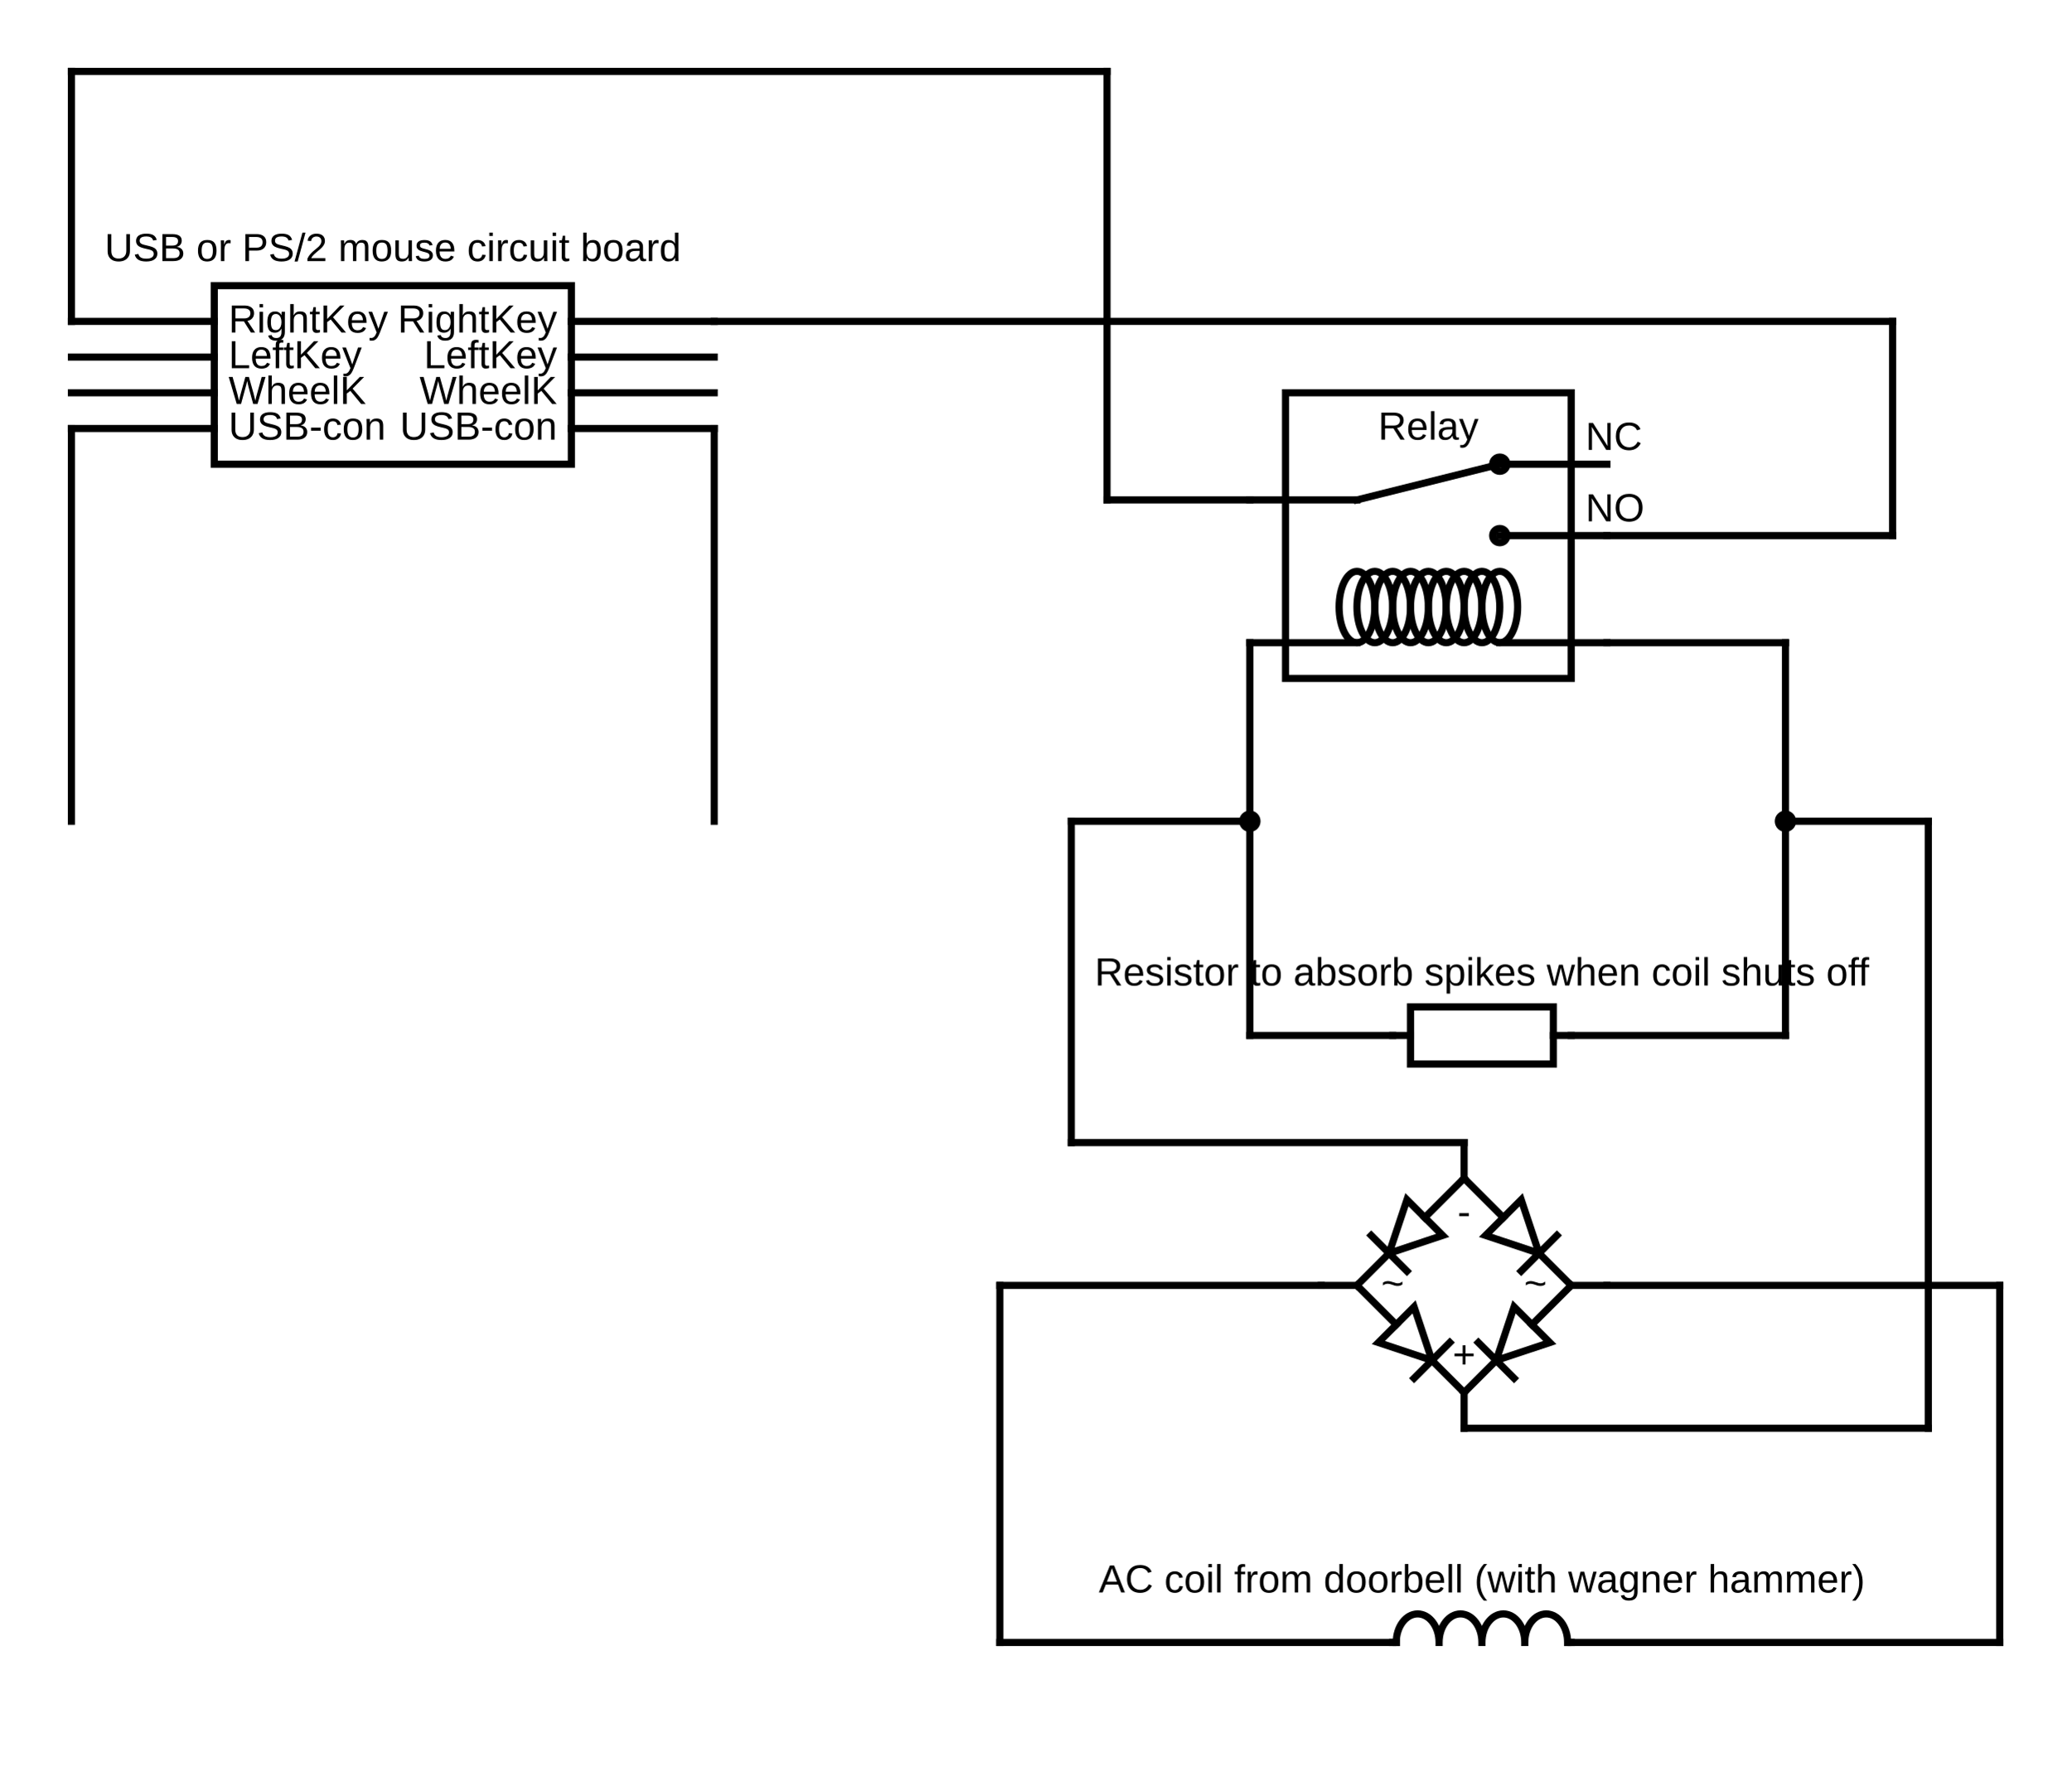
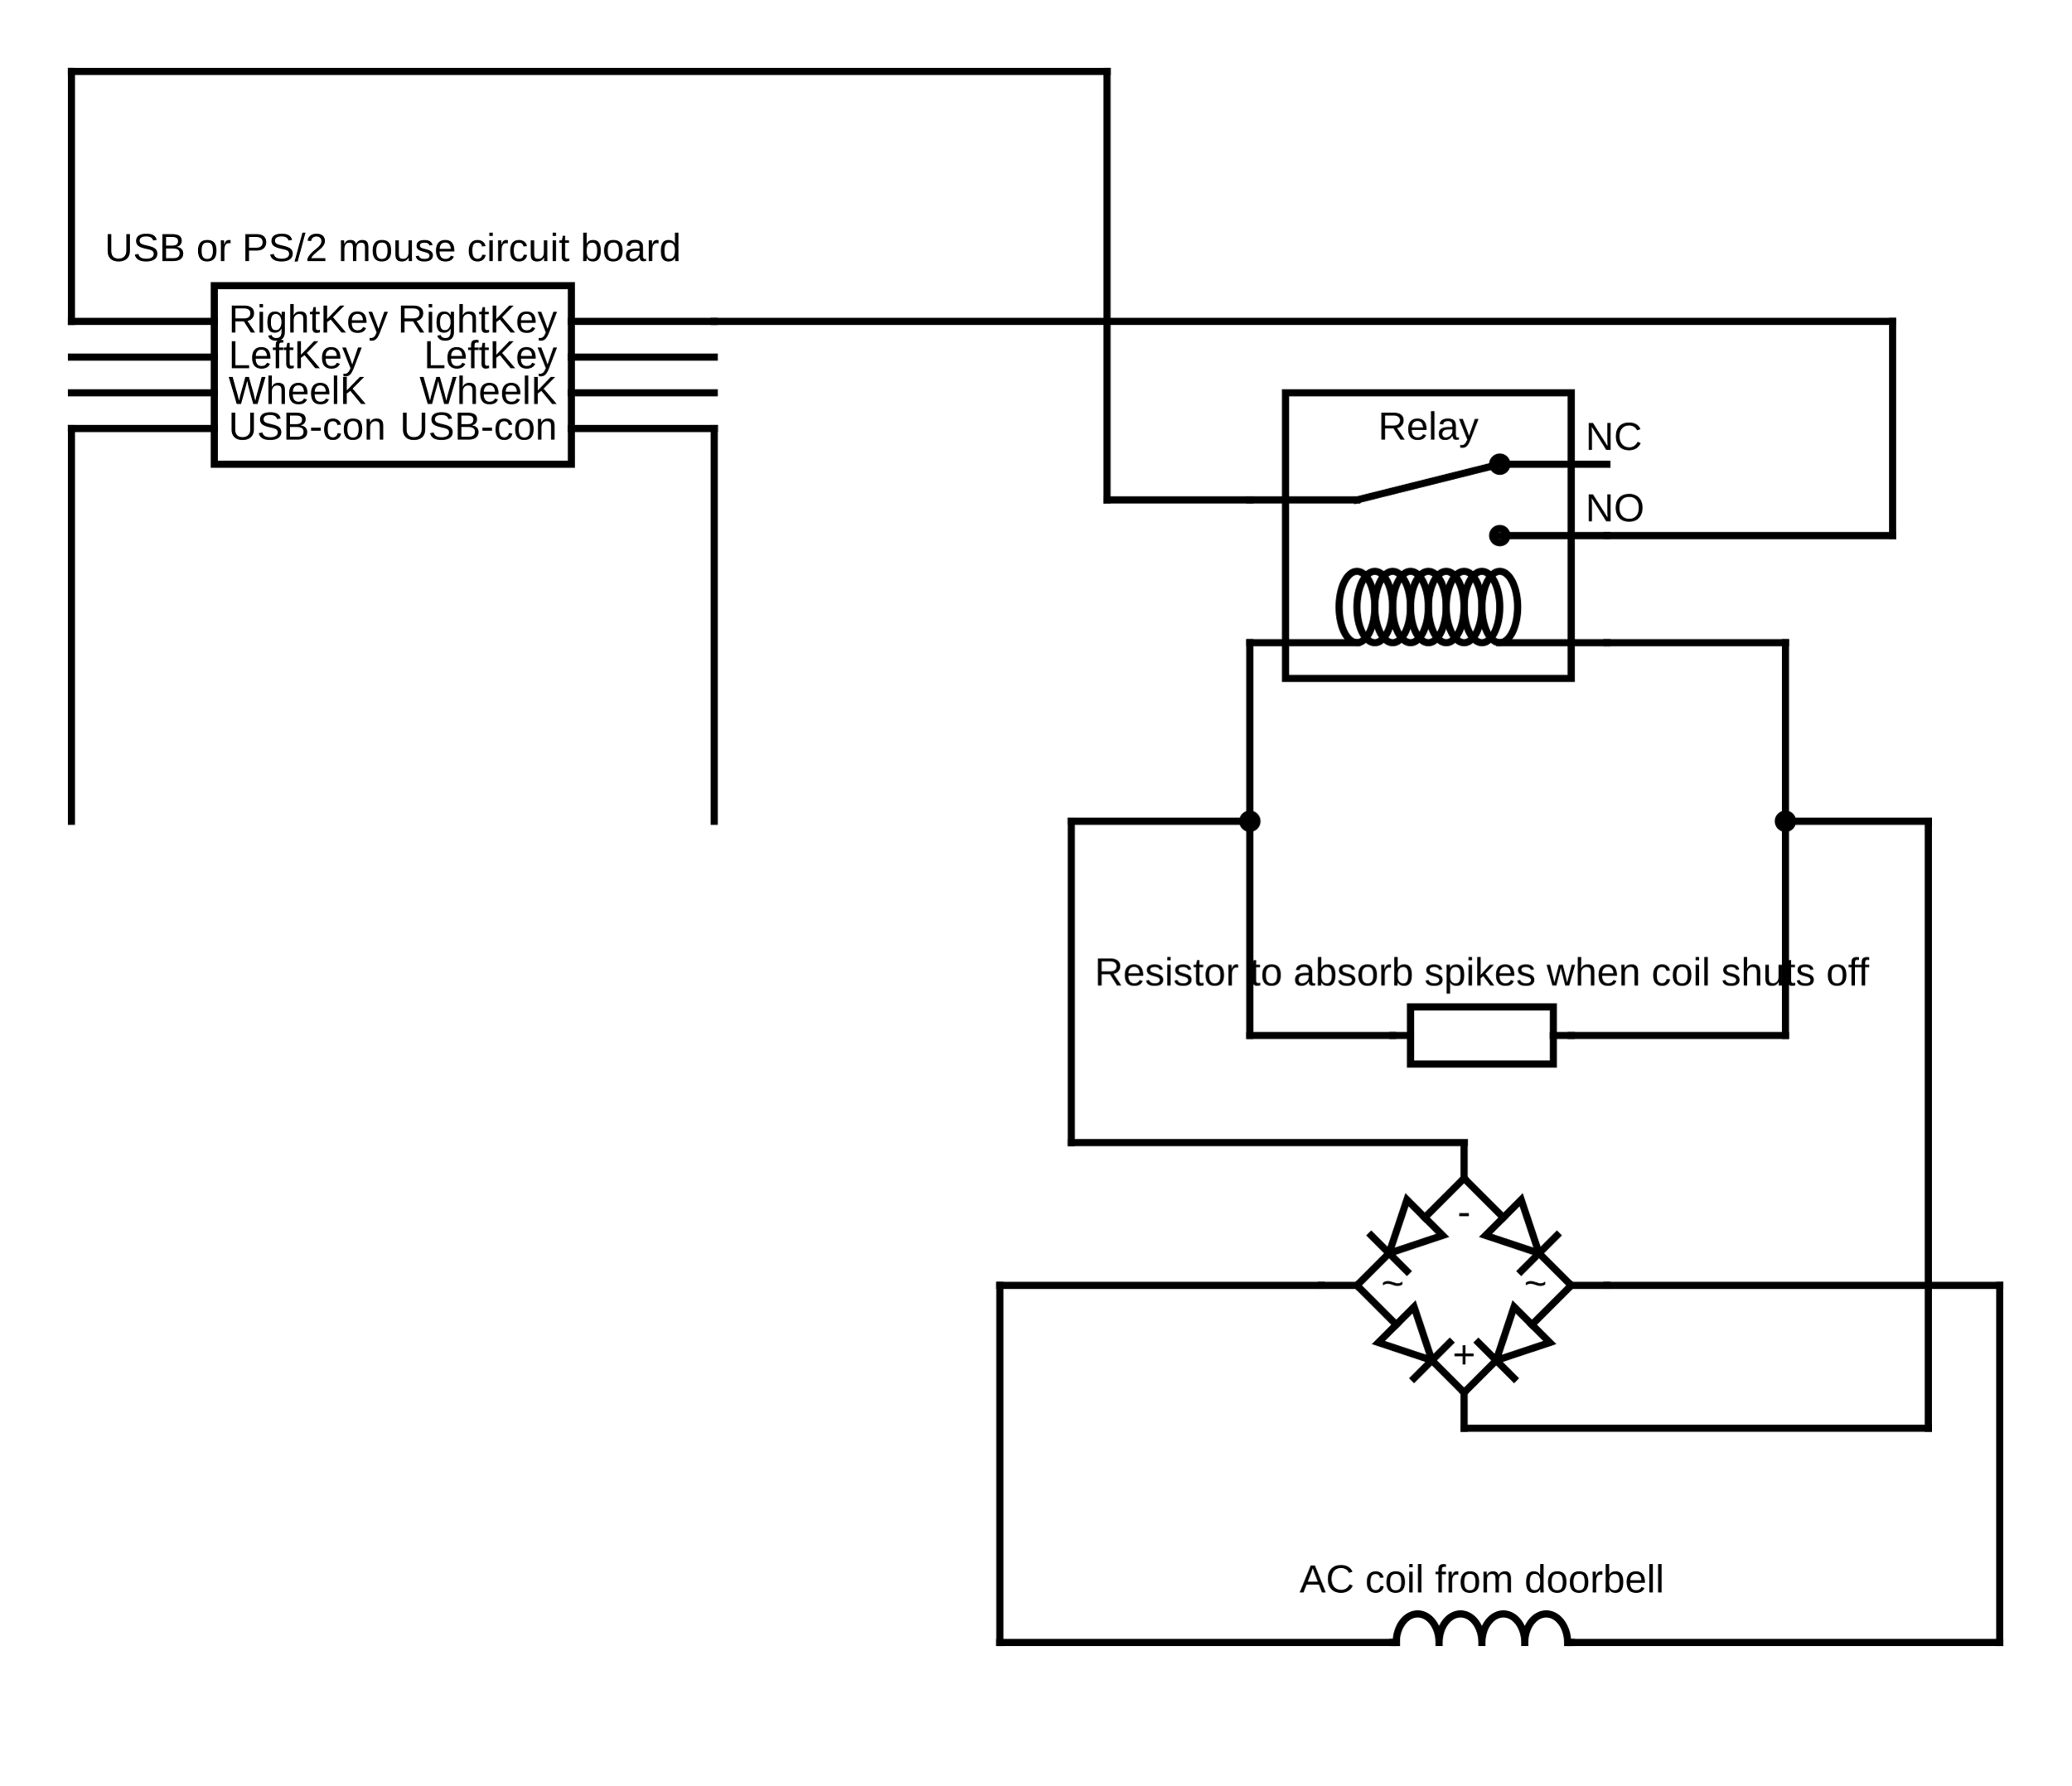
<svg xmlns="http://www.w3.org/2000/svg" version="1.1" width="580" height="500">
  <line x1="450" y1="150" x2="530" y2="150" style="stroke:rgb(0, 0, 0);stroke-linecap:square;stroke-width:2" />
  <line x1="200" y1="120" x2="200" y2="230" style="stroke:rgb(0, 0, 0);stroke-linecap:square;stroke-width:2" />
  <line x1="20" y1="120" x2="20" y2="230" style="stroke:rgb(0, 0, 0);stroke-linecap:square;stroke-width:2" />
  <line x1="530" y1="90" x2="530" y2="150" style="stroke:rgb(0, 0, 0);stroke-linecap:square;stroke-width:2" />
  <line x1="200" y1="90" x2="530" y2="90" style="stroke:rgb(0, 0, 0);stroke-linecap:square;stroke-width:2" />
  <line x1="310" y1="140" x2="350" y2="140" style="stroke:rgb(0, 0, 0);stroke-linecap:square;stroke-width:2" />
  <line x1="310" y1="20" x2="310" y2="140" style="stroke:rgb(0, 0, 0);stroke-linecap:square;stroke-width:2" />
  <line x1="20" y1="20" x2="310" y2="20" style="stroke:rgb(0, 0, 0);stroke-linecap:square;stroke-width:2" />
  <line x1="20" y1="20" x2="20" y2="90" style="stroke:rgb(0, 0, 0);stroke-linecap:square;stroke-width:2" />
  <text x="110" y="70" style="font-family:Arial;font-size:11px;text-anchor:middle" dominant-baseline="middle" transform="rotate(0, 110, 70)">USB or PS/2 mouse circuit board</text>
  <rect x="60" y="80" width="100" height="50" style="fill-opacity:0;fill:rgb(0, 0, 0);stroke:rgb(0, 0, 0);stroke-width:2" />
  <line x1="20" y1="90" x2="60" y2="90" style="stroke:rgb(0, 0, 0);stroke-linecap:square;stroke-width:2" />
  <text x="64" y="90" style="font-family:Arial;font-size:11px;text-anchor:start" dominant-baseline="middle" transform="rotate(0, 64, 90)">RightKey</text>
  <line x1="160" y1="90" x2="200" y2="90" style="stroke:rgb(0, 0, 0);stroke-linecap:square;stroke-width:2" />
  <text x="156" y="90" style="font-family:Arial;font-size:11px;text-anchor:end" dominant-baseline="middle" transform="rotate(0, 156, 90)">RightKey</text>
  <line x1="20" y1="100" x2="60" y2="100" style="stroke:rgb(0, 0, 0);stroke-linecap:square;stroke-width:2" />
  <text x="64" y="100" style="font-family:Arial;font-size:11px;text-anchor:start" dominant-baseline="middle" transform="rotate(0, 64, 100)">LeftKey</text>
  <line x1="160" y1="100" x2="200" y2="100" style="stroke:rgb(0, 0, 0);stroke-linecap:square;stroke-width:2" />
  <text x="156" y="100" style="font-family:Arial;font-size:11px;text-anchor:end" dominant-baseline="middle" transform="rotate(0, 156, 100)">LeftKey</text>
  <line x1="20" y1="110" x2="60" y2="110" style="stroke:rgb(0, 0, 0);stroke-linecap:square;stroke-width:2" />
  <text x="64" y="110" style="font-family:Arial;font-size:11px;text-anchor:start" dominant-baseline="middle" transform="rotate(0, 64, 110)">WheelK</text>
  <line x1="160" y1="110" x2="200" y2="110" style="stroke:rgb(0, 0, 0);stroke-linecap:square;stroke-width:2" />
  <text x="156" y="110" style="font-family:Arial;font-size:11px;text-anchor:end" dominant-baseline="middle" transform="rotate(0, 156, 110)">WheelK</text>
  <line x1="20" y1="120" x2="60" y2="120" style="stroke:rgb(0, 0, 0);stroke-linecap:square;stroke-width:2" />
  <text x="64" y="120" style="font-family:Arial;font-size:11px;text-anchor:start" dominant-baseline="middle" transform="rotate(0, 64, 120)">USB-con</text>
  <line x1="160" y1="120" x2="200" y2="120" style="stroke:rgb(0, 0, 0);stroke-linecap:square;stroke-width:2" />
  <text x="156" y="120" style="font-family:Arial;font-size:11px;text-anchor:end" dominant-baseline="middle" transform="rotate(0, 156, 120)">USB-con</text>
  <line x1="560" y1="360" x2="560" y2="460" style="stroke:rgb(0, 0, 0);stroke-linecap:square;stroke-width:2" />
  <line x1="440" y1="460" x2="560" y2="460" style="stroke:rgb(0, 0, 0);stroke-linecap:square;stroke-width:2" />
  <line x1="280" y1="460" x2="390" y2="460" style="stroke:rgb(0, 0, 0);stroke-linecap:square;stroke-width:2" />
  <line x1="280" y1="360" x2="280" y2="460" style="stroke:rgb(0, 0, 0);stroke-linecap:square;stroke-width:2" />
  <line x1="500" y1="230" x2="540" y2="230" style="stroke:rgb(0, 0, 0);stroke-linecap:square;stroke-width:2" />
  <line x1="540" y1="230" x2="540" y2="400" style="stroke:rgb(0, 0, 0);stroke-linecap:square;stroke-width:2" />
  <line x1="410" y1="400" x2="540" y2="400" style="stroke:rgb(0, 0, 0);stroke-linecap:square;stroke-width:2" />
  <line x1="300" y1="230" x2="350" y2="230" style="stroke:rgb(0, 0, 0);stroke-linecap:square;stroke-width:2" />
  <line x1="300" y1="230" x2="300" y2="320" style="stroke:rgb(0, 0, 0);stroke-linecap:square;stroke-width:2" />
  <line x1="300" y1="320" x2="410" y2="320" style="stroke:rgb(0, 0, 0);stroke-linecap:square;stroke-width:2" />
  <line x1="450" y1="360" x2="560" y2="360" style="stroke:rgb(0, 0, 0);stroke-linecap:square;stroke-width:2" />
  <line x1="280" y1="360" x2="370" y2="360" style="stroke:rgb(0, 0, 0);stroke-linecap:square;stroke-width:2" />
  <line x1="500" y1="180" x2="500" y2="290" style="stroke:rgb(0, 0, 0);stroke-linecap:square;stroke-width:2" />
  <line x1="440" y1="290" x2="500" y2="290" style="stroke:rgb(0, 0, 0);stroke-linecap:square;stroke-width:2" />
  <line x1="350" y1="290" x2="390" y2="290" style="stroke:rgb(0, 0, 0);stroke-linecap:square;stroke-width:2" />
  <line x1="450" y1="180" x2="500" y2="180" style="stroke:rgb(0, 0, 0);stroke-linecap:square;stroke-width:2" />
  <line x1="390" y1="290" x2="395" y2="290" style="stroke:rgb(0, 0, 0);stroke-linecap:square;stroke-width:2" />
  <line x1="435" y1="290" x2="440" y2="290" style="stroke:rgb(0, 0, 0);stroke-linecap:square;stroke-width:2" />
  <rect x="395" y="282" width="40" height="16" style="fill-opacity:0;fill:rgb(0, 0, 0);stroke:rgb(0, 0, 0);stroke-width:2" />
  <text x="415" y="276" style="font-family:Arial;font-size:11px;text-anchor:middle" dominant-baseline="baseline" transform="rotate(0, 415, 276)">Resistor to absorb spikes when coil shuts off</text>
  <line x1="350" y1="180" x2="350" y2="290" style="stroke:rgb(0, 0, 0);stroke-linecap:square;stroke-width:2" />
  <line x1="410" y1="320" x2="410" y2="330" style="stroke:rgb(0, 0, 0);stroke-linecap:square;stroke-width:2" />
  <line x1="410" y1="390" x2="410" y2="400" style="stroke:rgb(0, 0, 0);stroke-linecap:square;stroke-width:2" />
  <line x1="370" y1="360" x2="380" y2="360" style="stroke:rgb(0, 0, 0);stroke-linecap:square;stroke-width:2" />
  <line x1="440" y1="360" x2="450" y2="360" style="stroke:rgb(0, 0, 0);stroke-linecap:square;stroke-width:2" />
  <line x1="410" y1="330" x2="421" y2="341" style="stroke:rgb(0, 0, 0);stroke-linecap:square;stroke-width:2" />
  <line x1="431" y1="351" x2="440" y2="360" style="stroke:rgb(0, 0, 0);stroke-linecap:square;stroke-width:2" />
  <line x1="440" y1="360" x2="429" y2="371" style="stroke:rgb(0, 0, 0);stroke-linecap:square;stroke-width:2" />
  <line x1="419" y1="381" x2="410" y2="390" style="stroke:rgb(0, 0, 0);stroke-linecap:square;stroke-width:2" />
  <line x1="410" y1="390" x2="401" y2="381" style="stroke:rgb(0, 0, 0);stroke-linecap:square;stroke-width:2" />
  <line x1="391" y1="371" x2="380" y2="360" style="stroke:rgb(0, 0, 0);stroke-linecap:square;stroke-width:2" />
  <line x1="380" y1="360" x2="389" y2="351" style="stroke:rgb(0, 0, 0);stroke-linecap:square;stroke-width:2" />
  <line x1="399" y1="341" x2="410" y2="330" style="stroke:rgb(0, 0, 0);stroke-linecap:square;stroke-width:2" />
  <path d="M 421,341 L 426,336 L 431,351 L 416,346 L 421,341" style="fill-opacity:0;fill:rgb(0, 0, 0);stroke:rgb(0, 0, 0);stroke-linecap:square;stroke-width:2" />
  <line x1="436" y1="346" x2="426" y2="356" style="stroke:rgb(0, 0, 0);stroke-linecap:square;stroke-width:2" />
  <path d="M 429,371 L 434,376 L 419,381 L 424,366 L 429,371" style="fill-opacity:0;fill:rgb(0, 0, 0);stroke:rgb(0, 0, 0);stroke-linecap:square;stroke-width:2" />
  <line x1="414" y1="376" x2="424" y2="386" style="stroke:rgb(0, 0, 0);stroke-linecap:square;stroke-width:2" />
  <path d="M 391,371 L 396,366 L 401,381 L 386,376 L 391,371" style="fill-opacity:0;fill:rgb(0, 0, 0);stroke:rgb(0, 0, 0);stroke-linecap:square;stroke-width:2" />
  <line x1="406" y1="376" x2="396" y2="386" style="stroke:rgb(0, 0, 0);stroke-linecap:square;stroke-width:2" />
  <path d="M 399,341 L 404,346 L 389,351 L 394,336 L 399,341" style="fill-opacity:0;fill:rgb(0, 0, 0);stroke:rgb(0, 0, 0);stroke-linecap:square;stroke-width:2" />
  <line x1="384" y1="346" x2="394" y2="356" style="stroke:rgb(0, 0, 0);stroke-linecap:square;stroke-width:2" />
  <text x="410" y="340" style="font-family:Arial;font-size:11px;text-anchor:middle" dominant-baseline="middle" transform="rotate(0, 410, 340)">-</text>
  <text x="410" y="380" style="font-family:Arial;font-size:11px;text-anchor:middle" dominant-baseline="middle" transform="rotate(0, 410, 380)">+</text>
  <text x="430" y="360" style="font-family:Arial;font-size:11px;text-anchor:middle" dominant-baseline="middle" transform="rotate(0, 430, 360)">~</text>
  <text x="390" y="360" style="font-family:Arial;font-size:11px;text-anchor:middle" dominant-baseline="middle" transform="rotate(0, 390, 360)">~</text>
  <line x1="390" y1="460" x2="391" y2="460" style="stroke:rgb(0, 0, 0);stroke-linecap:square;stroke-width:2" />
  <line x1="439" y1="460" x2="440" y2="460" style="stroke:rgb(0, 0, 0);stroke-linecap:square;stroke-width:2" />
  <path d="M 391,460 A 2,1.5 90 1 1 403,460 M 403,460 A 2,1.5 90 1 1 415,460 M 415,460 A 2,1.5 90 1 1 427,460 M 427,460 A 2,1.5 90 1 1 439,460" style="fill-opacity:0;fill:rgb(0, 0, 0);stroke:rgb(0, 0, 0);stroke-linecap:square;stroke-width:2" />
-   <text x="415" y="446" style="font-family:Arial;font-size:11px;text-anchor:middle" dominant-baseline="baseline" transform="rotate(0, 415, 446)">AC coil from doorbell (with wagner hammer)</text>
+   <text x="415" y="446" style="font-family:Arial;font-size:11px;text-anchor:middle" dominant-baseline="baseline" transform="rotate(0, 415, 446)">AC coil from doorbell</text>
  <rect x="360" y="110" width="80" height="80" style="fill-opacity:0;fill:rgb(0, 0, 0);stroke:rgb(0, 0, 0);stroke-width:2" />
  <ellipse cx="380" cy="170" rx="5" ry="10" style="fill-opacity:0;fill:rgb(0, 0, 0);stroke:rgb(0, 0, 0);stroke-width:2" />
  <ellipse cx="385" cy="170" rx="5" ry="10" style="fill-opacity:0;fill:rgb(0, 0, 0);stroke:rgb(0, 0, 0);stroke-width:2" />
  <ellipse cx="390" cy="170" rx="5" ry="10" style="fill-opacity:0;fill:rgb(0, 0, 0);stroke:rgb(0, 0, 0);stroke-width:2" />
  <ellipse cx="395" cy="170" rx="5" ry="10" style="fill-opacity:0;fill:rgb(0, 0, 0);stroke:rgb(0, 0, 0);stroke-width:2" />
  <ellipse cx="400" cy="170" rx="5" ry="10" style="fill-opacity:0;fill:rgb(0, 0, 0);stroke:rgb(0, 0, 0);stroke-width:2" />
  <ellipse cx="405" cy="170" rx="5" ry="10" style="fill-opacity:0;fill:rgb(0, 0, 0);stroke:rgb(0, 0, 0);stroke-width:2" />
  <ellipse cx="410" cy="170" rx="5" ry="10" style="fill-opacity:0;fill:rgb(0, 0, 0);stroke:rgb(0, 0, 0);stroke-width:2" />
  <ellipse cx="415" cy="170" rx="5" ry="10" style="fill-opacity:0;fill:rgb(0, 0, 0);stroke:rgb(0, 0, 0);stroke-width:2" />
  <ellipse cx="420" cy="170" rx="5" ry="10" style="fill-opacity:0;fill:rgb(0, 0, 0);stroke:rgb(0, 0, 0);stroke-width:2" />
  <line x1="350" y1="180" x2="380" y2="180" style="stroke:rgb(0, 0, 0);stroke-linecap:square;stroke-width:2" />
  <line x1="420" y1="180" x2="450" y2="180" style="stroke:rgb(0, 0, 0);stroke-linecap:square;stroke-width:2" />
  <line x1="420" y1="130" x2="450" y2="130" style="stroke:rgb(0, 0, 0);stroke-linecap:square;stroke-width:2" />
  <line x1="350" y1="140" x2="380" y2="140" style="stroke:rgb(0, 0, 0);stroke-linecap:square;stroke-width:2" />
  <line x1="420" y1="150" x2="450" y2="150" style="stroke:rgb(0, 0, 0);stroke-linecap:square;stroke-width:2" />
  <line x1="380" y1="140" x2="420" y2="130" style="stroke:rgb(0, 0, 0);stroke-linecap:square;stroke-width:2" />
  <ellipse cx="420" cy="130" rx="2" ry="2" style="fill-opacity:0;fill:rgb(0, 0, 0);stroke:rgb(0, 0, 0);stroke-width:2" />
  <ellipse cx="420" cy="150" rx="2" ry="2" style="fill-opacity:0;fill:rgb(0, 0, 0);stroke:rgb(0, 0, 0);stroke-width:2" />
  <text x="400" y="120" style="font-family:Arial;font-size:11px;text-anchor:middle" dominant-baseline="middle" transform="rotate(0, 400, 120)">Relay</text>
  <text x="444" y="126" style="font-family:Arial;font-size:11px;text-anchor:start" dominant-baseline="baseline" transform="rotate(0, 444, 126)">NC</text>
  <text x="444" y="146" style="font-family:Arial;font-size:11px;text-anchor:start" dominant-baseline="baseline" transform="rotate(0, 444, 146)">NO</text>
  <ellipse cx="500" cy="230" rx="2" ry="2" style="fill-opacity:1;fill:rgb(0, 0, 0);stroke:rgb(0, 0, 0);stroke-width:2" />
  <ellipse cx="350" cy="230" rx="2" ry="2" style="fill-opacity:1;fill:rgb(0, 0, 0);stroke:rgb(0, 0, 0);stroke-width:2" />
</svg>
